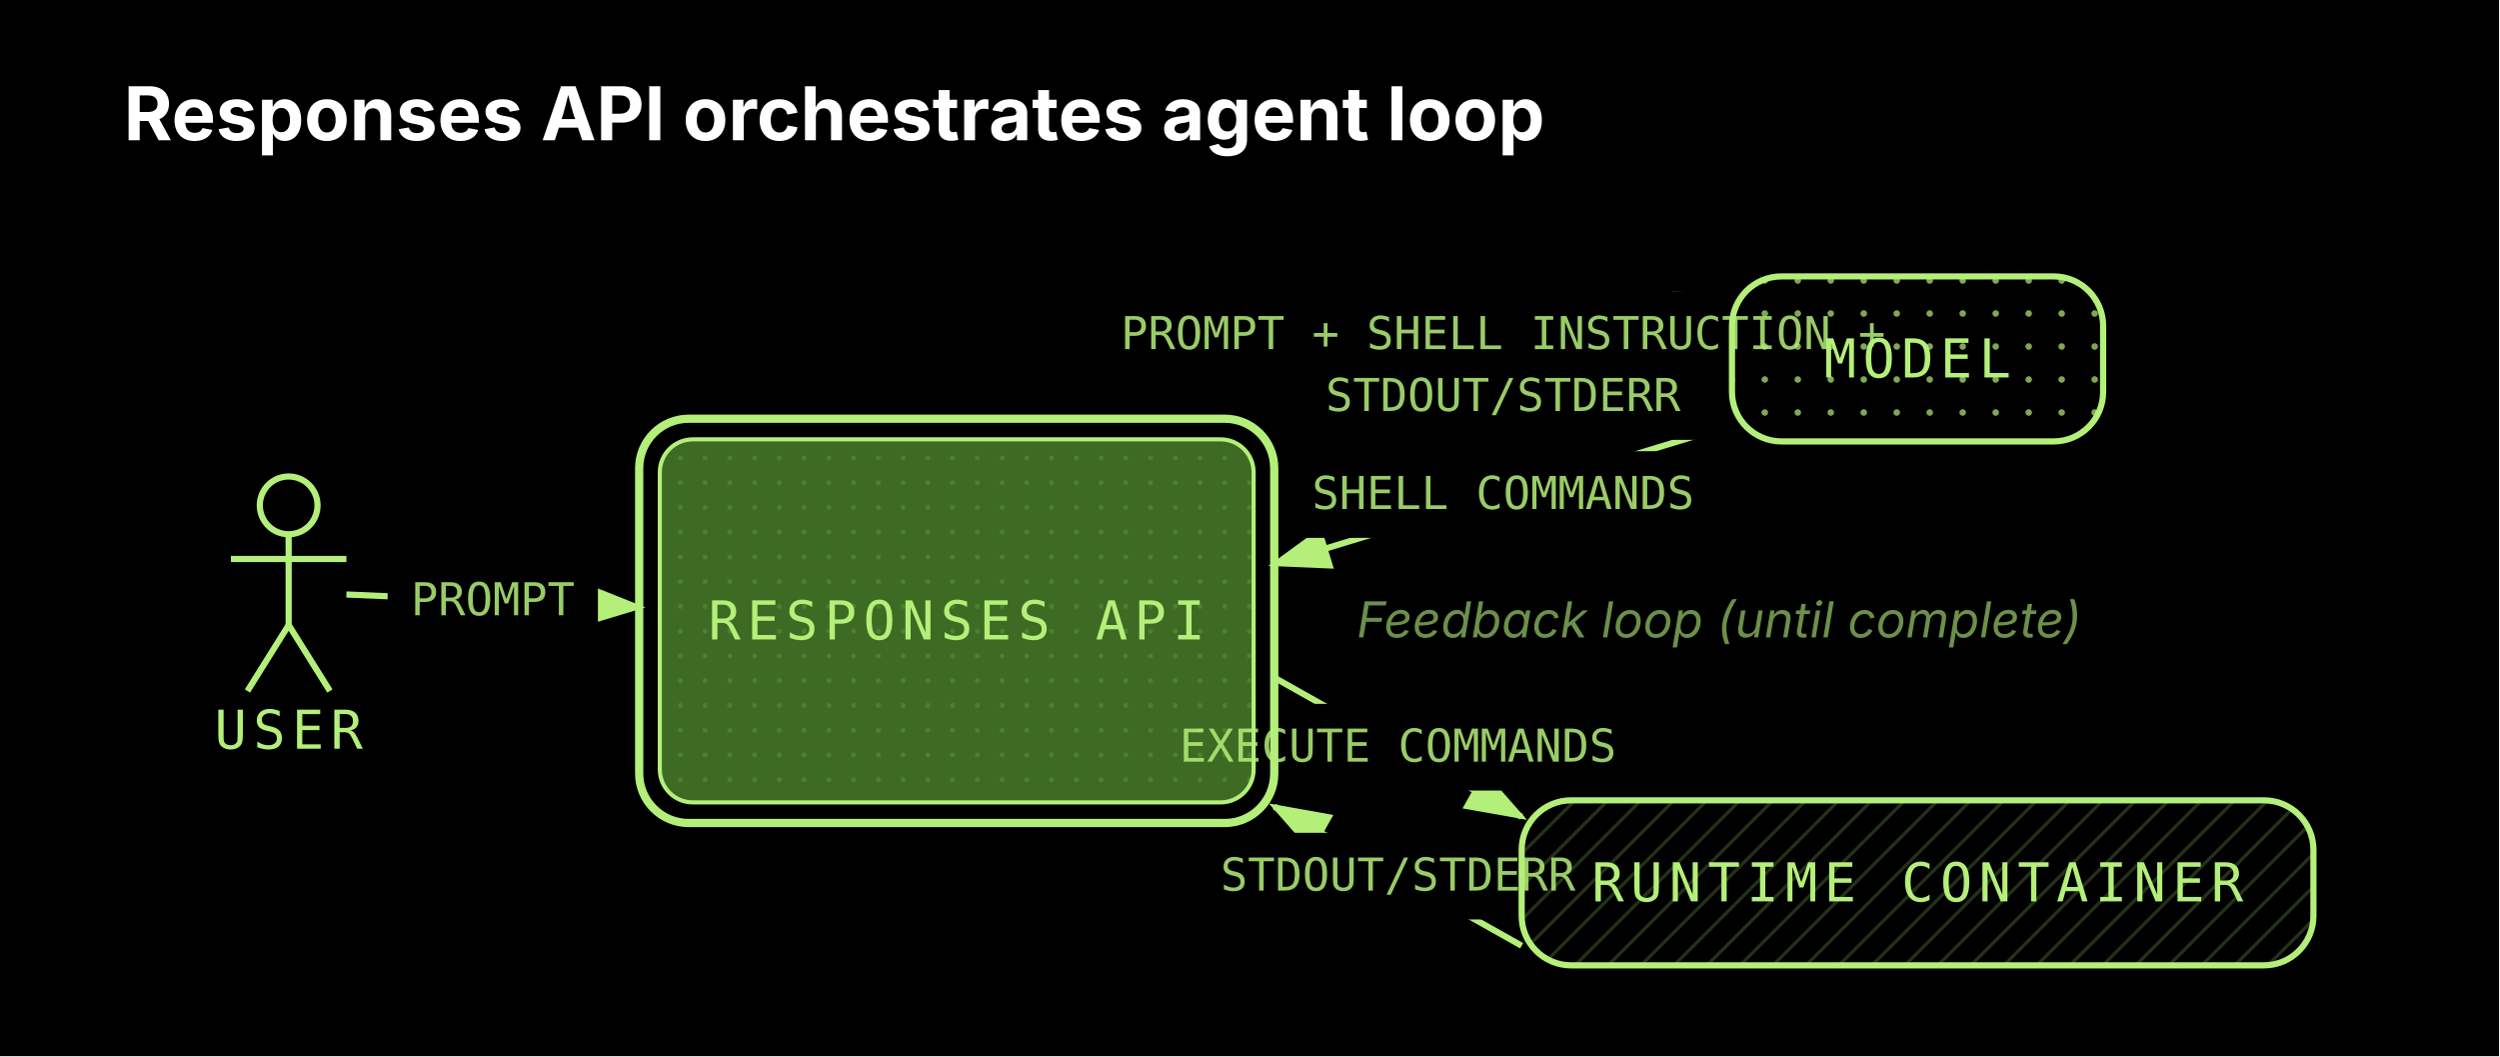
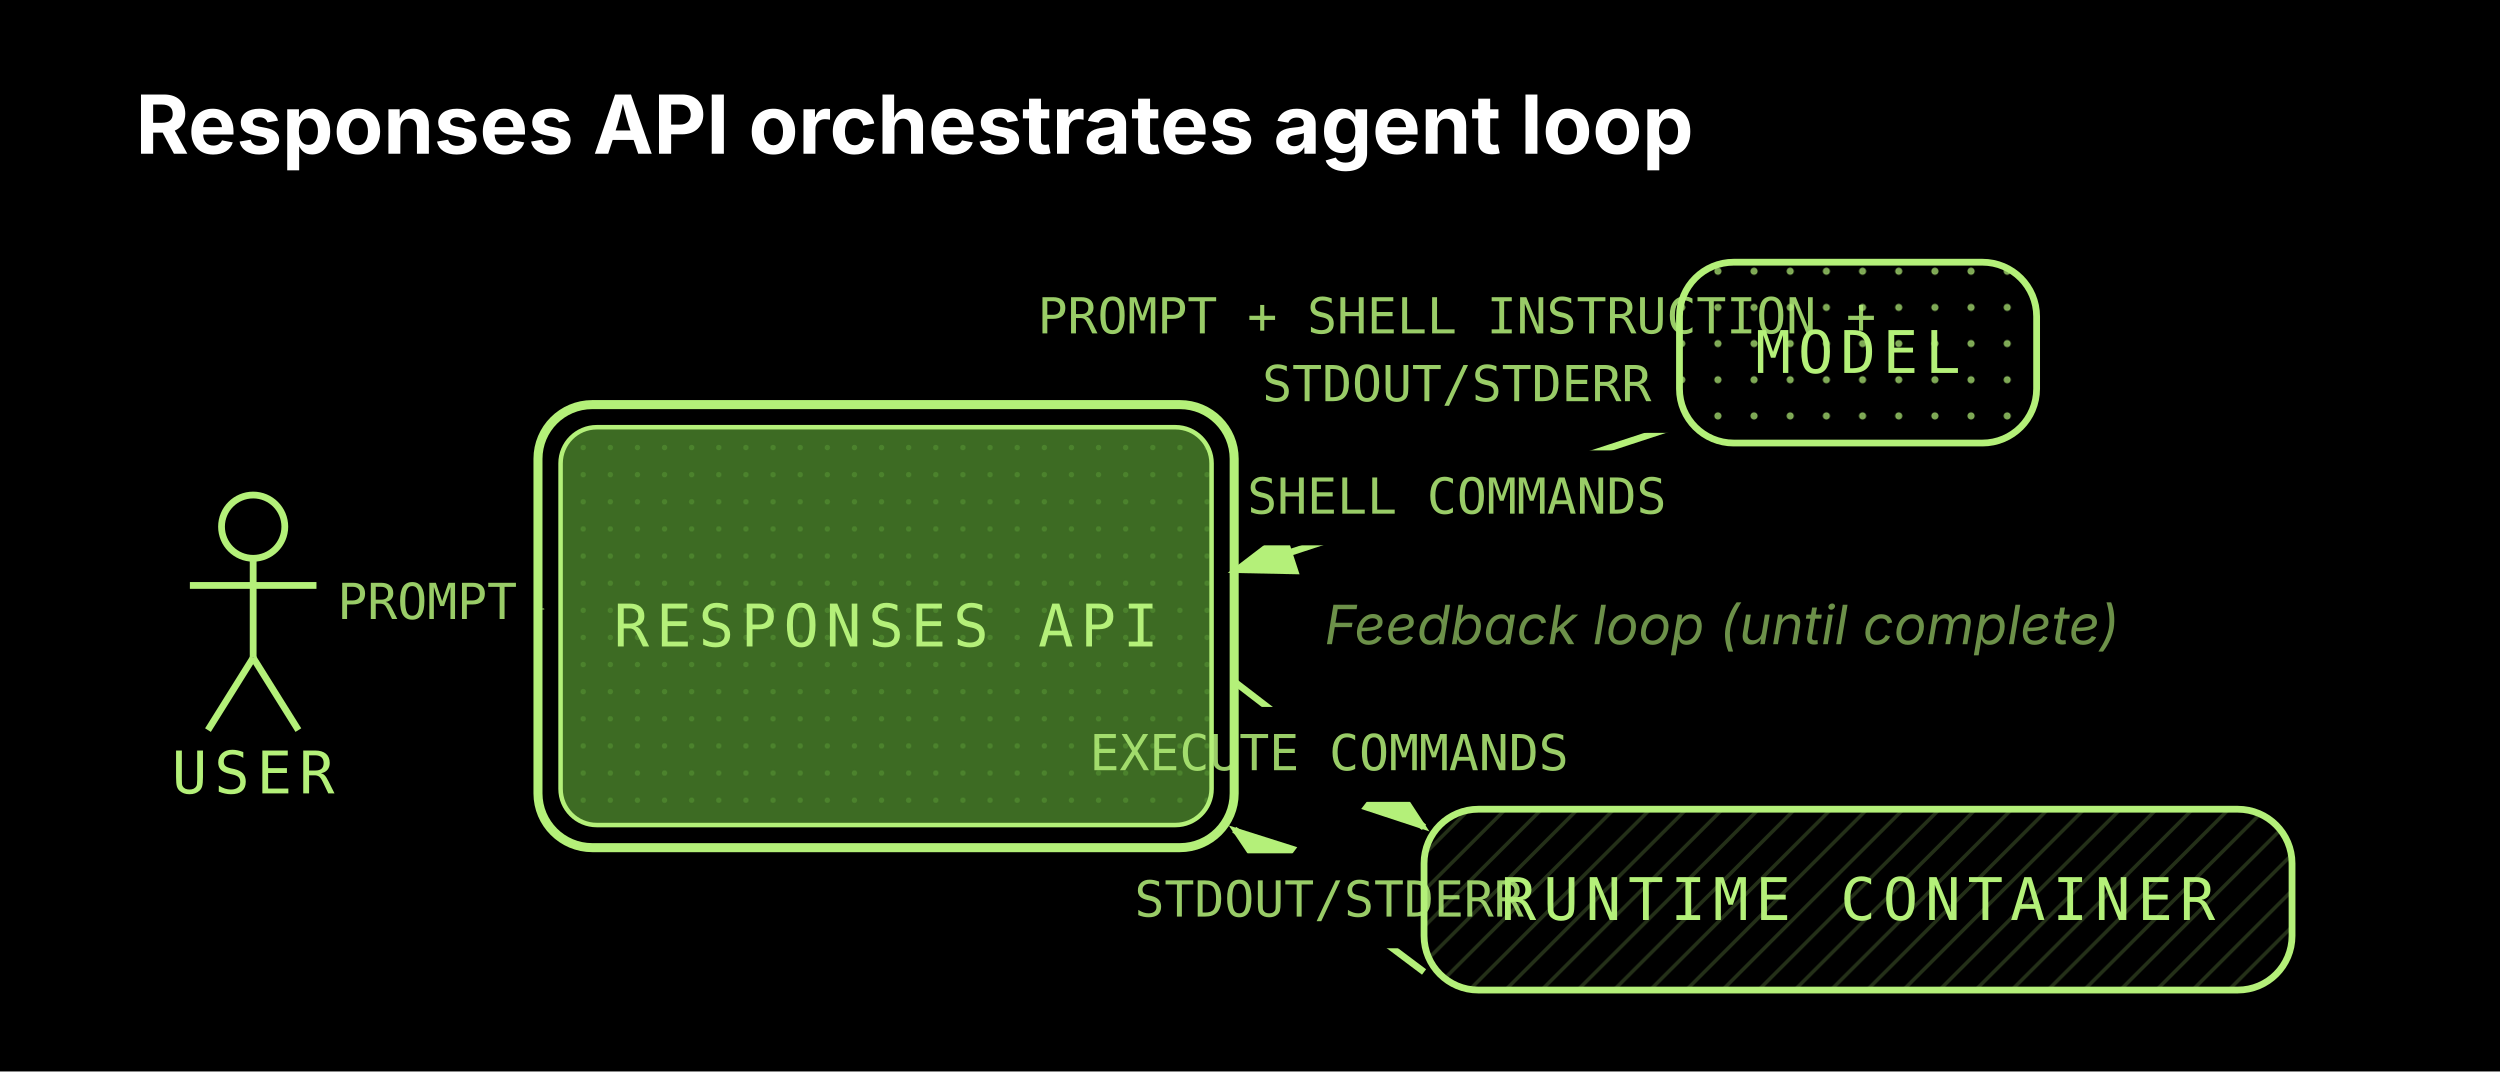
- <svg xmlns="http://www.w3.org/2000/svg" viewBox="0 0 606 256" width="606" height="256">
+ <svg xmlns="http://www.w3.org/2000/svg" viewBox="0 0 553 237" width="553" height="237">
  <defs>
    <pattern id="dotgrid" width="8" height="8" patternUnits="userSpaceOnUse">
      <rect width="8" height="8" fill="#000000" />
      <circle cx="4" cy="4" r="0.8" fill="#b4f079" opacity="0.7" />
    </pattern>
    <pattern id="crosshatch" width="8" height="8" patternUnits="userSpaceOnUse">
      <rect width="8" height="8" fill="#000000" />
      <path d="M0 8L8 0M-1 1L1 -1M7 9L9 7" stroke="#b4f079" stroke-width="0.8" opacity="0.2" />
    </pattern>
    <pattern id="hero" width="6" height="6" patternUnits="userSpaceOnUse">
      <rect width="6" height="6" fill="#3d6b23" />
      <circle cx="3" cy="3" r="0.6" fill="#5a9a35" opacity="0.5" />
    </pattern>
    <marker id="arrowhead" markerWidth="10" markerHeight="7" refX="9" refY="3.5" orient="auto" markerUnits="strokeWidth">
      <polygon points="0 0, 10 3.5, 0 7" fill="#b4f079" />
    </marker>
    <marker id="arrowhead-reverse" markerWidth="10" markerHeight="7" refX="1" refY="3.5" orient="auto" markerUnits="strokeWidth">
      <polygon points="10 0, 0 3.5, 10 7" fill="#b4f079" />
    </marker>
  </defs>
  <rect width="100%" height="100%" fill="#000000" />
  <g class="diagram">
    <text x="30" y="34" font-family="'Inter', 'Helvetica Neue', Arial, sans-serif" font-size="18" fill="#ffffff" font-weight="700">Responses API orchestrates agent loop</text>
-     <line x1="84" y1="144.105" x2="155" y2="147.173" stroke="#b4f079" stroke-width="1.5" marker-end="url(#arrowhead)" />
-     <line x1="309" y1="105.5" x2="420" y2="71.75" stroke="#b4f079" stroke-width="1.5" marker-end="url(#arrowhead)" />
-     <line x1="420" y1="103" x2="309" y2="136.75" stroke="#b4f079" stroke-width="1.5" marker-end="url(#arrowhead)" />
-     <line x1="309" y1="164.25" x2="369" y2="198" stroke="#b4f079" stroke-width="1.5" marker-end="url(#arrowhead)" />
-     <line x1="369" y1="229.25" x2="309" y2="195.5" stroke="#b4f079" stroke-width="1.5" marker-end="url(#arrowhead)" />
-     <rect x="94" y="135.139" width="51" height="21" rx="4" fill="#000000" />
-     <rect x="267.5" y="70.625" width="194" height="36" rx="4" fill="#000000" />
-     <rect x="313" y="109.375" width="103" height="21" rx="4" fill="#000000" />
-     <rect x="281" y="170.625" width="116" height="21" rx="4" fill="#000000" />
-     <rect x="290.75" y="201.875" width="96.5" height="21" rx="4" fill="#000000" />
-     <circle cx="70" cy="122.5" r="7" fill="none" stroke="#b4f079" stroke-width="1.5" />
-     <line x1="70" y1="129.5" x2="70" y2="151.5" stroke="#b4f079" stroke-width="1.5" />
-     <line x1="56" y1="135.5" x2="84" y2="135.5" stroke="#b4f079" stroke-width="1.5" />
-     <line x1="70" y1="151.5" x2="60" y2="167.5" stroke="#b4f079" stroke-width="1.5" />
-     <line x1="70" y1="151.5" x2="80" y2="167.5" stroke="#b4f079" stroke-width="1.5" />
-     <text x="70" y="181.5" font-family="'JetBrains Mono', 'Fira Code', 'SF Mono', 'Cascadia Code', monospace" font-size="13" fill="#b4f079" text-anchor="middle" letter-spacing="0.12em">USER</text>
-     <rect x="155" y="101.5" width="154" height="98" rx="12" fill="none" stroke="#b4f079" stroke-width="2" />
-     <rect x="160" y="106.5" width="144" height="88" rx="8" fill="url(#hero)" stroke="#b4f079" stroke-width="1" />
-     <text x="232" y="150.5" font-family="'JetBrains Mono', 'Fira Code', 'SF Mono', 'Cascadia Code', monospace" font-size="13" fill="#b4f079" text-anchor="middle" dominant-baseline="central" letter-spacing="0.12em">RESPONSES API</text>
-     <rect x="420" y="67" width="90" height="40" rx="12" fill="url(#dotgrid)" stroke="#b4f079" stroke-width="1.5" />
-     <text x="465" y="87" font-family="'JetBrains Mono', 'Fira Code', 'SF Mono', 'Cascadia Code', monospace" font-size="13" fill="#b4f079" text-anchor="middle" dominant-baseline="central" letter-spacing="0.12em">MODEL</text>
-     <rect x="369" y="194" width="192" height="40" rx="12" fill="url(#crosshatch)" stroke="#b4f079" stroke-width="1.5" />
-     <text x="465" y="214" font-family="'JetBrains Mono', 'Fira Code', 'SF Mono', 'Cascadia Code', monospace" font-size="13" fill="#b4f079" text-anchor="middle" dominant-baseline="central" letter-spacing="0.12em">RUNTIME CONTAINER</text>
-     <text x="119.5" y="149.139" font-family="'JetBrains Mono', 'Fira Code', 'SF Mono', 'Cascadia Code', monospace" font-size="11" fill="#b4f079" opacity="0.85" text-anchor="middle">PROMPT</text>
-     <text x="364.5" y="84.625" font-family="'JetBrains Mono', 'Fira Code', 'SF Mono', 'Cascadia Code', monospace" font-size="11" fill="#b4f079" opacity="0.85" text-anchor="middle">PROMPT + SHELL INSTRUCTION +</text>
-     <text x="364.5" y="99.625" font-family="'JetBrains Mono', 'Fira Code', 'SF Mono', 'Cascadia Code', monospace" font-size="11" fill="#b4f079" opacity="0.85" text-anchor="middle">STDOUT/STDERR</text>
-     <text x="364.5" y="123.375" font-family="'JetBrains Mono', 'Fira Code', 'SF Mono', 'Cascadia Code', monospace" font-size="11" fill="#b4f079" opacity="0.85" text-anchor="middle">SHELL COMMANDS</text>
-     <text x="339" y="184.625" font-family="'JetBrains Mono', 'Fira Code', 'SF Mono', 'Cascadia Code', monospace" font-size="11" fill="#b4f079" opacity="0.85" text-anchor="middle">EXECUTE COMMANDS</text>
-     <text x="339" y="215.875" font-family="'JetBrains Mono', 'Fira Code', 'SF Mono', 'Cascadia Code', monospace" font-size="11" fill="#b4f079" opacity="0.85" text-anchor="middle">STDOUT/STDERR</text>
-     <text x="329" y="154.5" font-family="'Inter', 'Helvetica Neue', Arial, sans-serif" font-size="12" fill="#b4f079" opacity="0.6" font-style="italic">Feedback loop (until complete)</text>
+     <line x1="70" y1="132.2" x2="119" y2="134.65" stroke="#b4f079" stroke-width="1.5" marker-end="url(#arrowhead)" />
+     <line x1="273" y1="93.5" x2="371.5" y2="62" stroke="#b4f079" stroke-width="1.5" marker-end="url(#arrowhead)" />
+     <line x1="371.5" y1="94" x2="273" y2="126.25" stroke="#b4f079" stroke-width="1.5" marker-end="url(#arrowhead)" />
+     <line x1="273" y1="150.75" x2="315" y2="183" stroke="#b4f079" stroke-width="1.5" marker-end="url(#arrowhead)" />
+     <line x1="315" y1="215" x2="273" y2="183.5" stroke="#b4f079" stroke-width="1.5" marker-end="url(#arrowhead)" />
+     <rect x="69" y="122.925" width="51" height="21" rx="4" fill="#000000" />
+     <rect x="225.25" y="59.75" width="194" height="36" rx="4" fill="#000000" />
+     <rect x="270.75" y="99.625" width="103" height="21" rx="4" fill="#000000" />
+     <rect x="236" y="156.375" width="116" height="21" rx="4" fill="#000000" />
+     <rect x="245.75" y="188.75" width="96.5" height="21" rx="4" fill="#000000" />
+     <circle cx="56" cy="116.5" r="7" fill="none" stroke="#b4f079" stroke-width="1.5" />
+     <line x1="56" y1="123.5" x2="56" y2="145.5" stroke="#b4f079" stroke-width="1.5" />
+     <line x1="42" y1="129.5" x2="70" y2="129.5" stroke="#b4f079" stroke-width="1.5" />
+     <line x1="56" y1="145.5" x2="46" y2="161.5" stroke="#b4f079" stroke-width="1.5" />
+     <line x1="56" y1="145.5" x2="66" y2="161.5" stroke="#b4f079" stroke-width="1.5" />
+     <text x="56" y="175.5" font-family="'JetBrains Mono', 'Fira Code', 'SF Mono', 'Cascadia Code', monospace" font-size="13" fill="#b4f079" text-anchor="middle" letter-spacing="0.12em">USER</text>
+     <rect x="119" y="89.5" width="154" height="98" rx="12" fill="none" stroke="#b4f079" stroke-width="2" />
+     <rect x="124" y="94.5" width="144" height="88" rx="8" fill="url(#hero)" stroke="#b4f079" stroke-width="1" />
+     <text x="196" y="138.5" font-family="'JetBrains Mono', 'Fira Code', 'SF Mono', 'Cascadia Code', monospace" font-size="13" fill="#b4f079" text-anchor="middle" dominant-baseline="central" letter-spacing="0.12em">RESPONSES API</text>
+     <rect x="371.5" y="58" width="79" height="40" rx="12" fill="url(#dotgrid)" stroke="#b4f079" stroke-width="1.5" />
+     <text x="411" y="78" font-family="'JetBrains Mono', 'Fira Code', 'SF Mono', 'Cascadia Code', monospace" font-size="13" fill="#b4f079" text-anchor="middle" dominant-baseline="central" letter-spacing="0.12em">MODEL</text>
+     <rect x="315" y="179" width="192" height="40" rx="12" fill="url(#crosshatch)" stroke="#b4f079" stroke-width="1.5" />
+     <text x="411" y="199" font-family="'JetBrains Mono', 'Fira Code', 'SF Mono', 'Cascadia Code', monospace" font-size="13" fill="#b4f079" text-anchor="middle" dominant-baseline="central" letter-spacing="0.12em">RUNTIME CONTAINER</text>
+     <text x="94.5" y="136.925" font-family="'JetBrains Mono', 'Fira Code', 'SF Mono', 'Cascadia Code', monospace" font-size="11" fill="#b4f079" opacity="0.85" text-anchor="middle">PROMPT</text>
+     <text x="322.25" y="73.75" font-family="'JetBrains Mono', 'Fira Code', 'SF Mono', 'Cascadia Code', monospace" font-size="11" fill="#b4f079" opacity="0.85" text-anchor="middle">PROMPT + SHELL INSTRUCTION +</text>
+     <text x="322.25" y="88.75" font-family="'JetBrains Mono', 'Fira Code', 'SF Mono', 'Cascadia Code', monospace" font-size="11" fill="#b4f079" opacity="0.85" text-anchor="middle">STDOUT/STDERR</text>
+     <text x="322.25" y="113.625" font-family="'JetBrains Mono', 'Fira Code', 'SF Mono', 'Cascadia Code', monospace" font-size="11" fill="#b4f079" opacity="0.85" text-anchor="middle">SHELL COMMANDS</text>
+     <text x="294" y="170.375" font-family="'JetBrains Mono', 'Fira Code', 'SF Mono', 'Cascadia Code', monospace" font-size="11" fill="#b4f079" opacity="0.85" text-anchor="middle">EXECUTE COMMANDS</text>
+     <text x="294" y="202.75" font-family="'JetBrains Mono', 'Fira Code', 'SF Mono', 'Cascadia Code', monospace" font-size="11" fill="#b4f079" opacity="0.85" text-anchor="middle">STDOUT/STDERR</text>
+     <text x="293" y="142.5" font-family="'Inter', 'Helvetica Neue', Arial, sans-serif" font-size="12" fill="#b4f079" opacity="0.6" font-style="italic">Feedback loop (until complete)</text>
  </g>
</svg>
